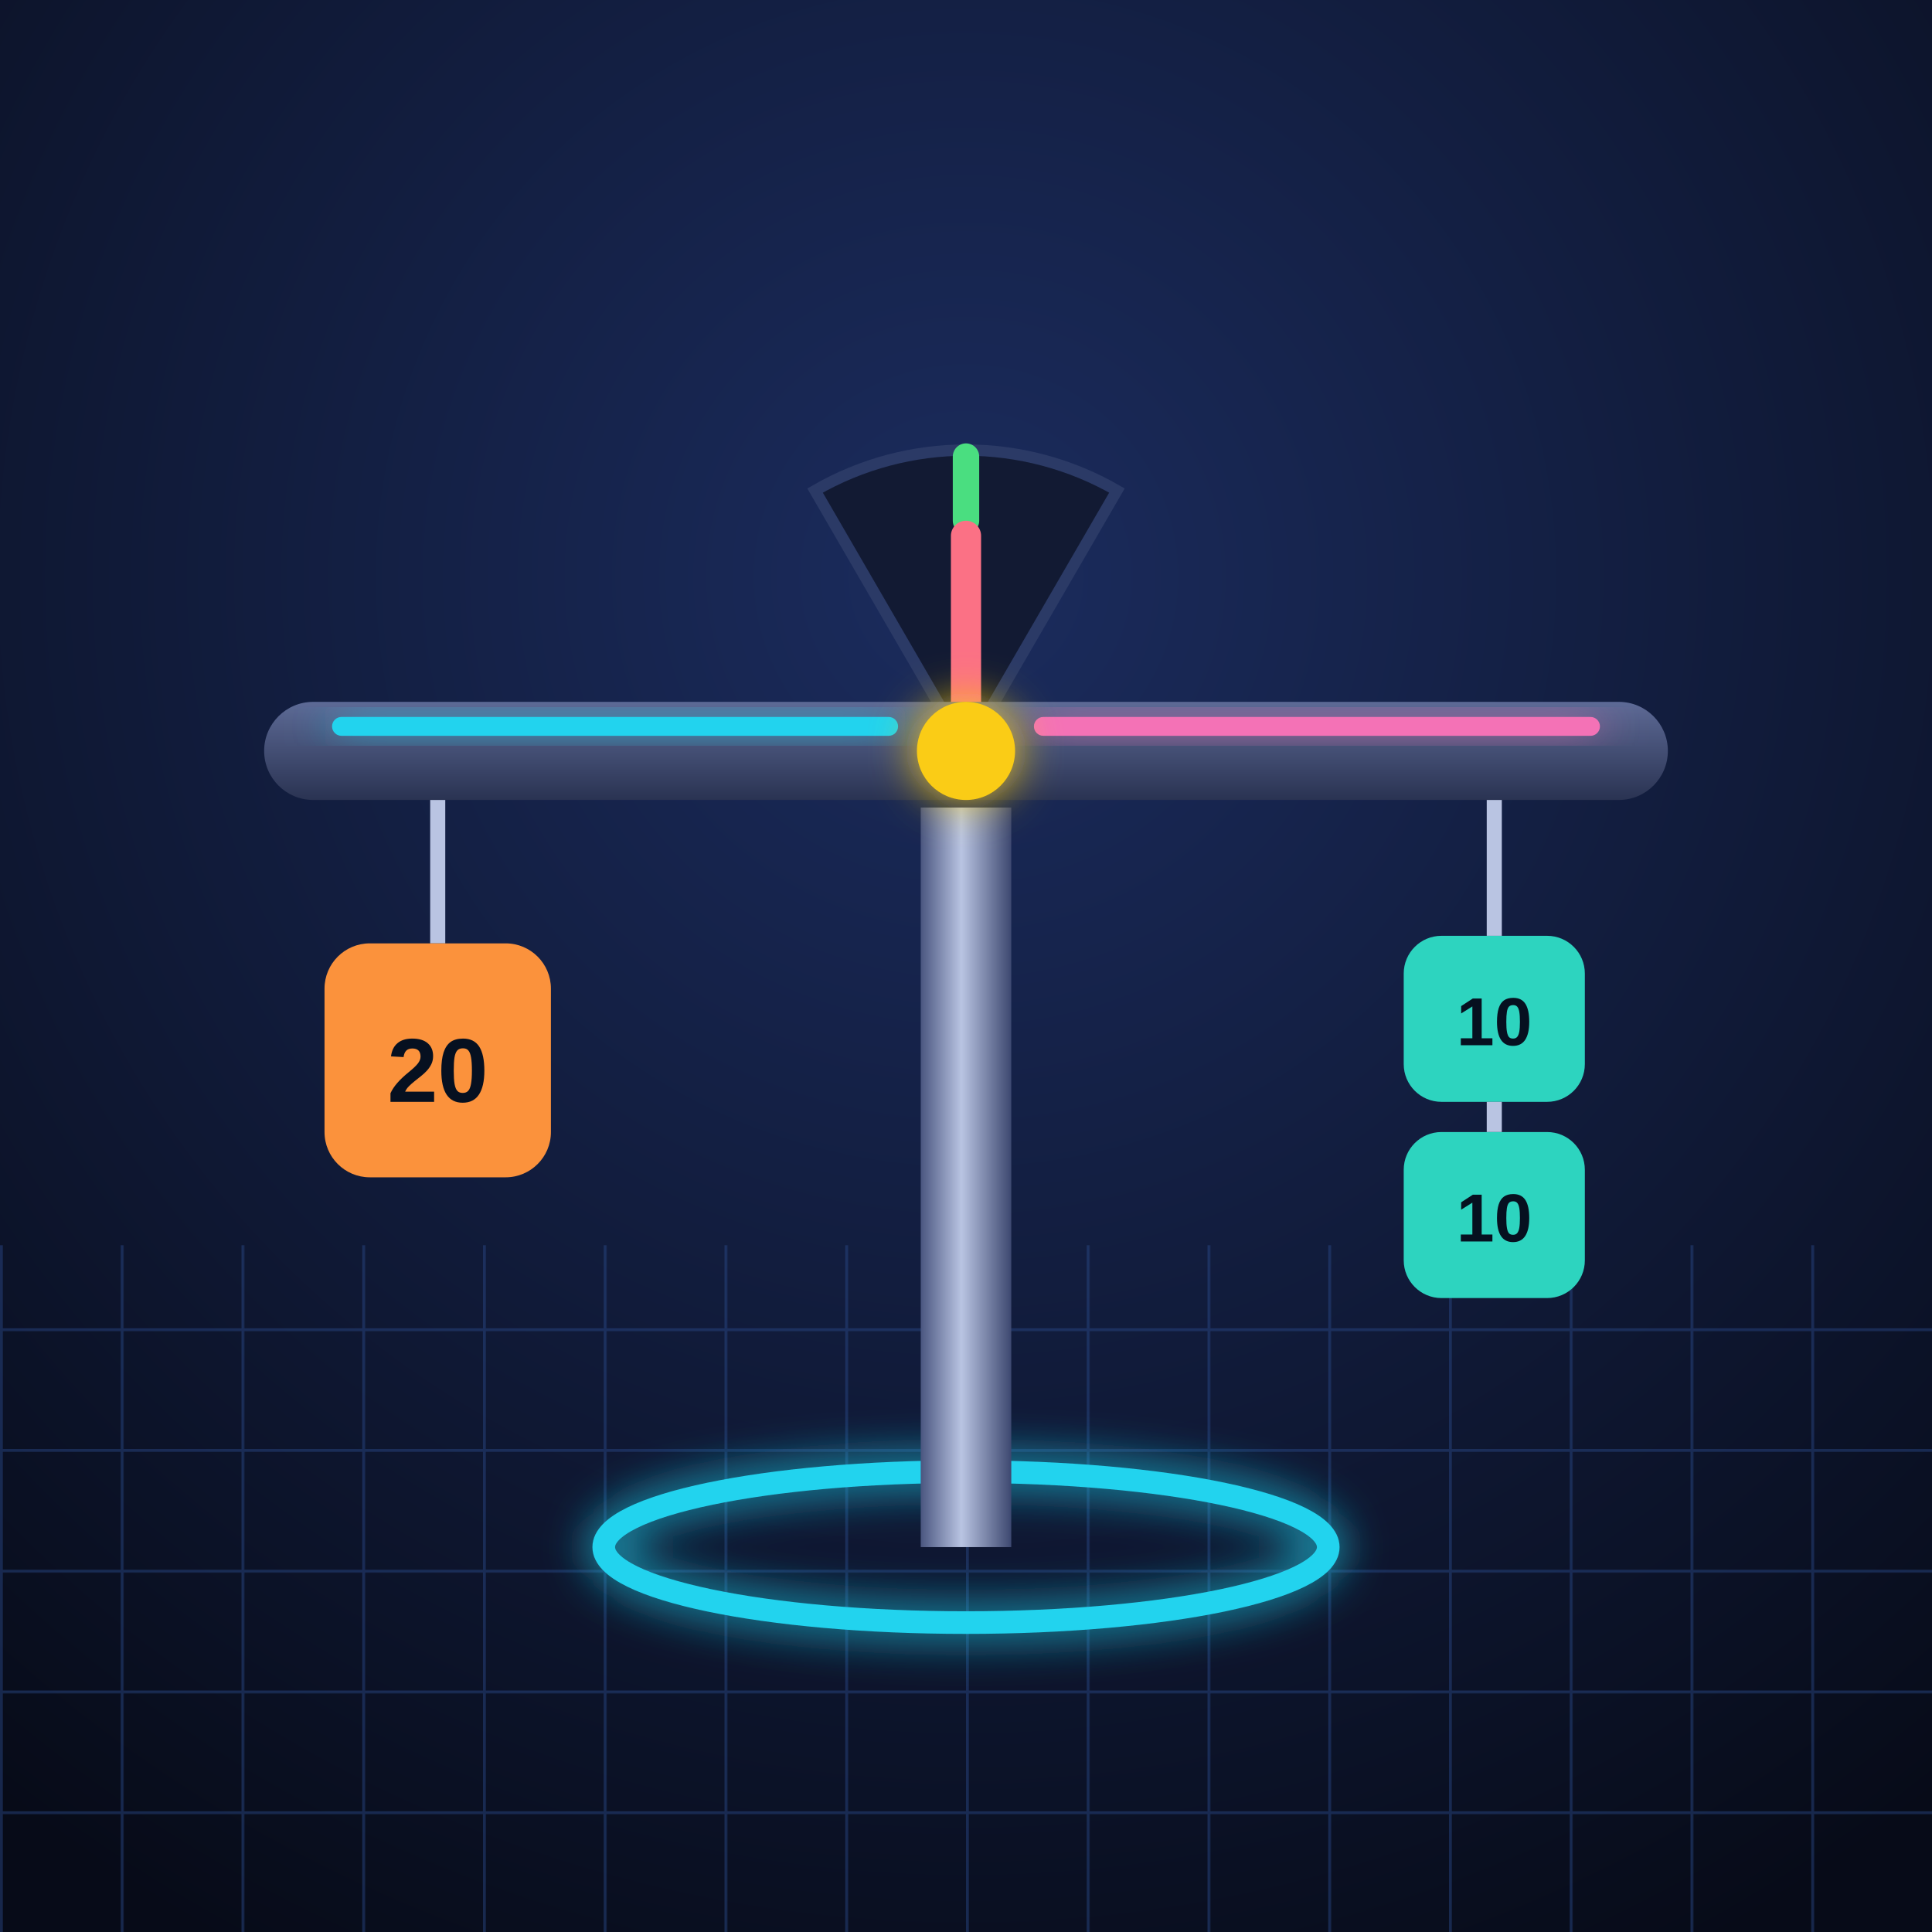
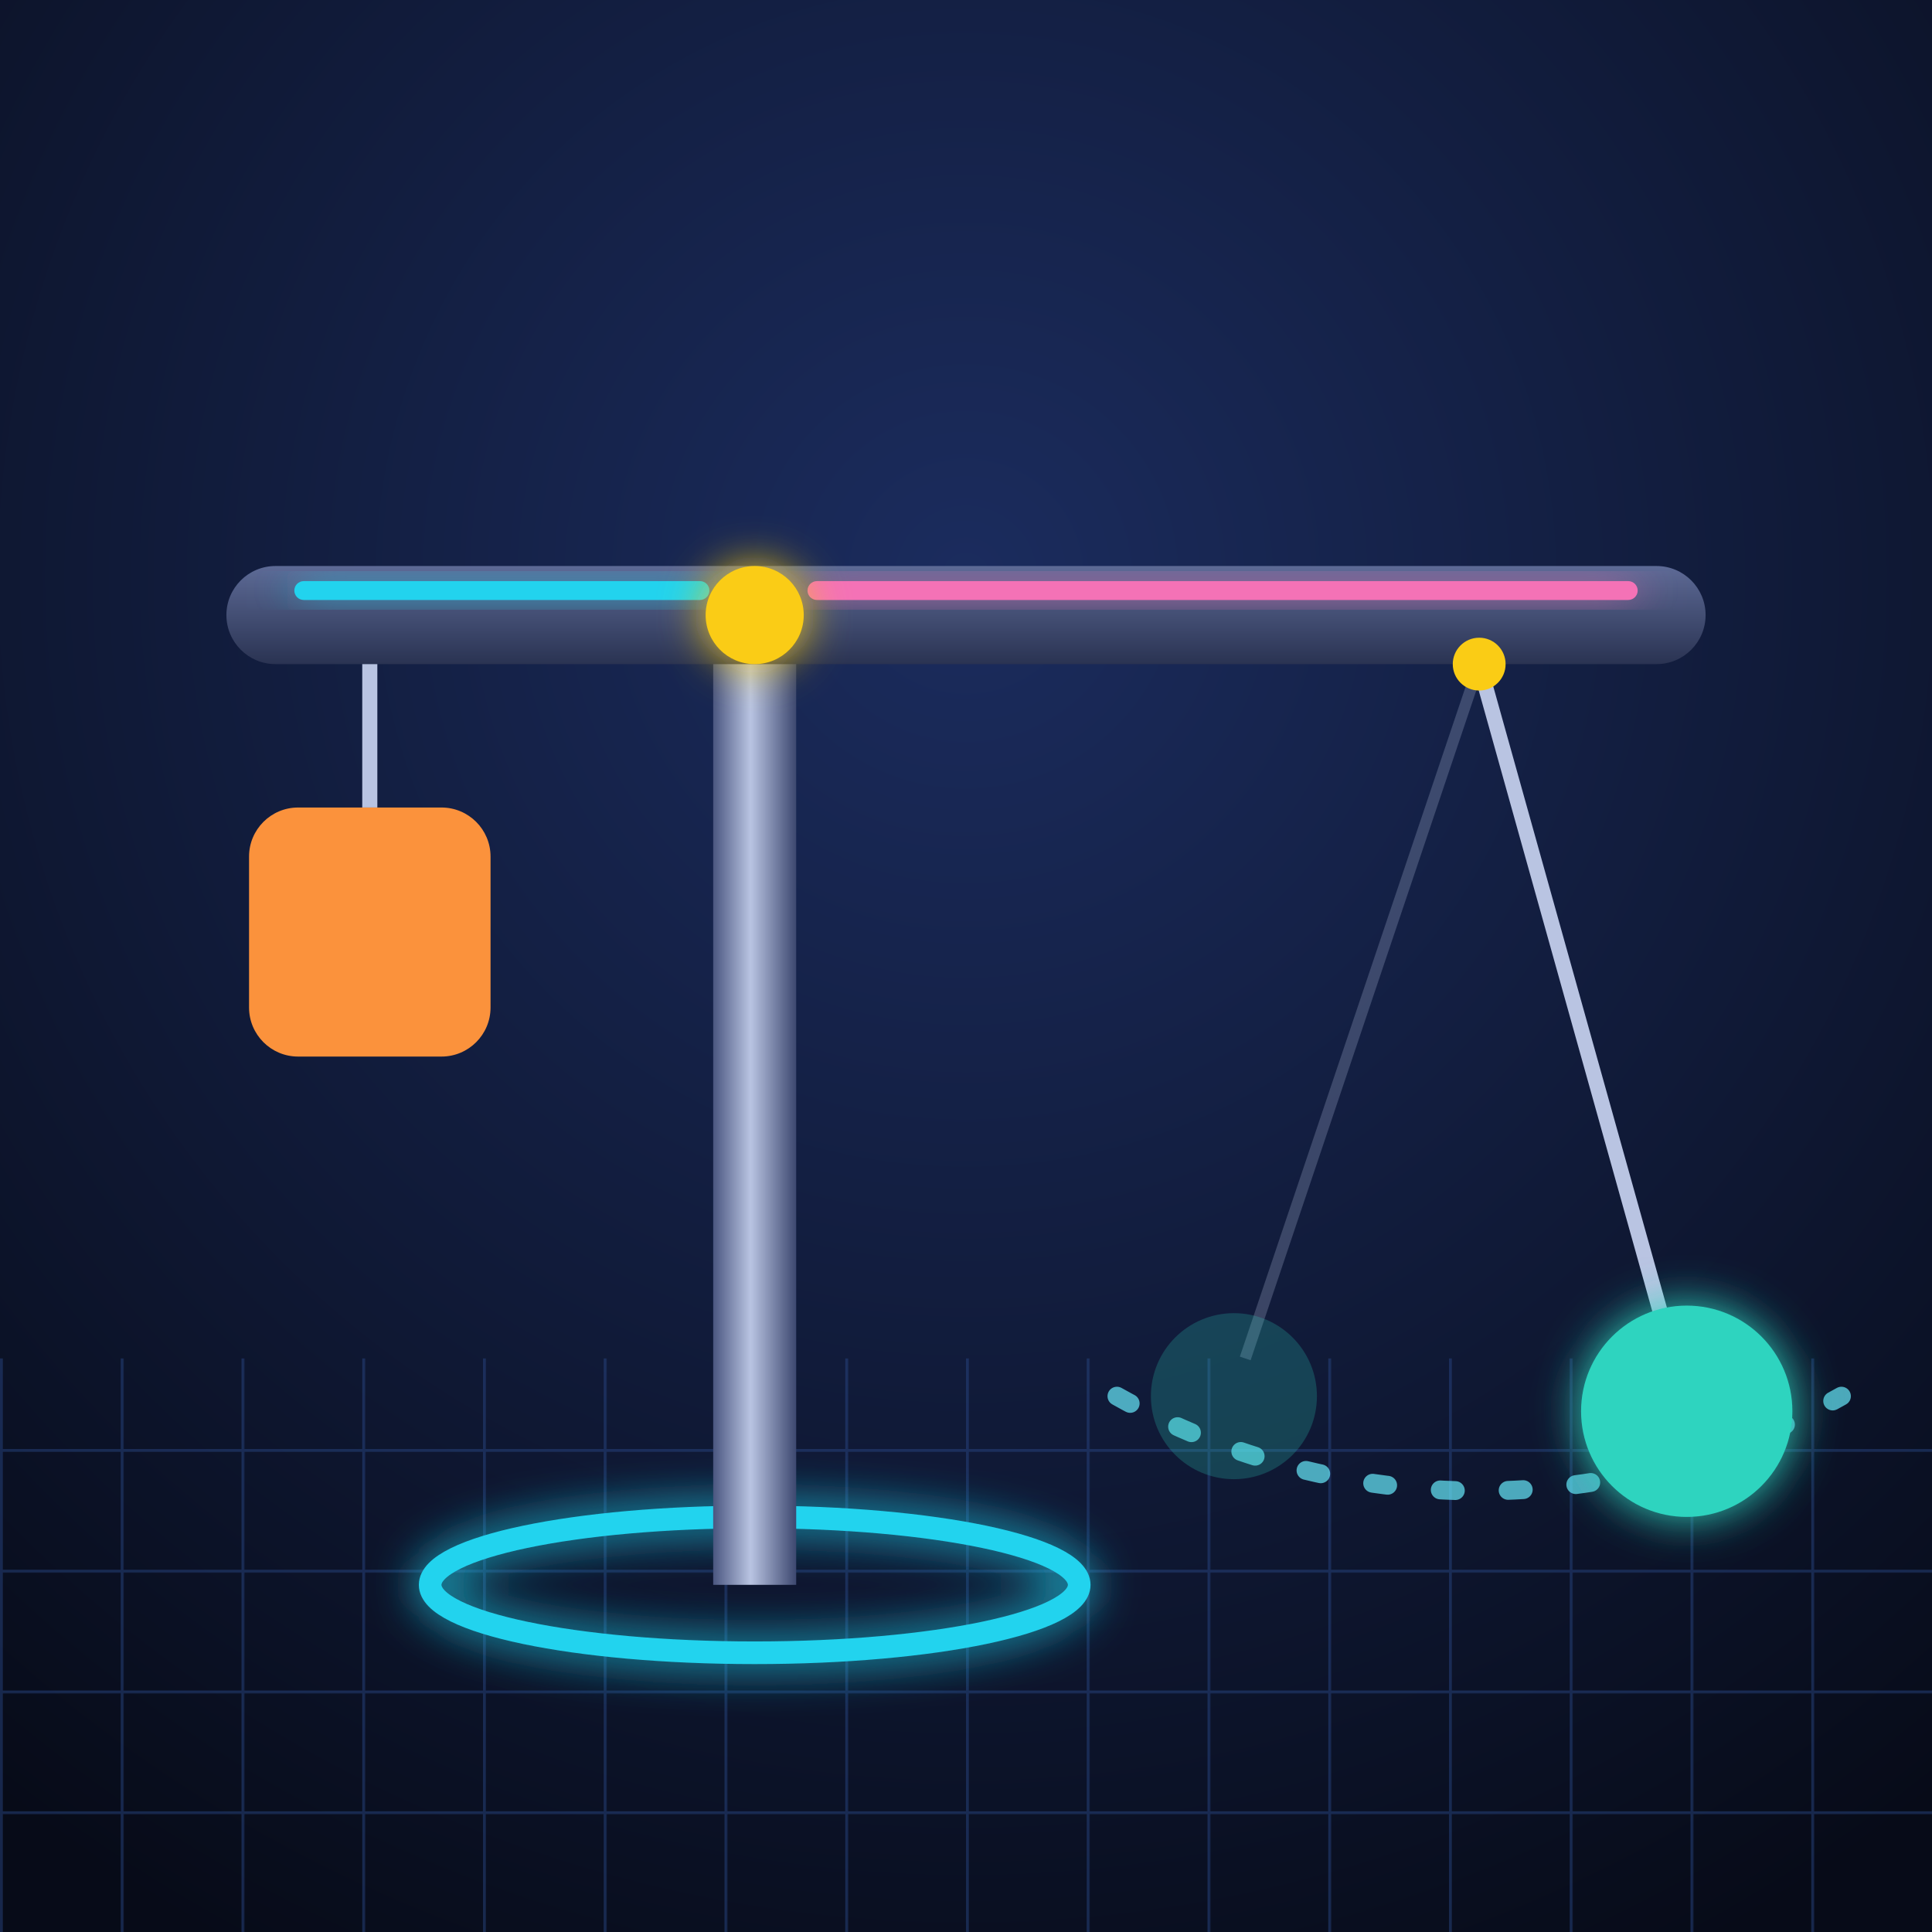
<svg xmlns="http://www.w3.org/2000/svg" viewBox="0 0 512 512">
  <defs>
    <radialGradient id="bg" cx="50%" cy="30%" r="80%">
      <stop offset="0" stop-color="#1b2c5e" />
      <stop offset="1" stop-color="#070b18" />
    </radialGradient>
    <linearGradient id="metal" x1="0" y1="0" x2="1" y2="0">
      <stop offset="0" stop-color="#4a5680" />
      <stop offset=".45" stop-color="#b9c4e2" />
      <stop offset="1" stop-color="#3d4870" />
    </linearGradient>
    <linearGradient id="beam" x1="0" y1="0" x2="0" y2="1">
      <stop offset="0" stop-color="#5d6a96" />
      <stop offset="1" stop-color="#2a3352" />
    </linearGradient>
    <filter id="glow" x="-50%" y="-50%" width="200%" height="200%">
      <feGaussianBlur stdDeviation="6" result="b" />
      <feMerge>
        <feMergeNode in="b" />
        <feMergeNode in="SourceGraphic" />
      </feMerge>
    </filter>
    <pattern id="grid" width="32" height="32" patternUnits="userSpaceOnUse">
      <path d="M32 0H0V32" fill="none" stroke="#2b4a8a" stroke-width="1.5" opacity=".45" />
    </pattern>
  </defs>
  <rect width="512" height="512" fill="url(#bg)" />
-   <rect y="330" width="512" height="182" fill="url(#grid)" />
-   <ellipse cx="256" cy="410" rx="96" ry="20" fill="none" stroke="#22d3ee" stroke-width="6" filter="url(#glow)" />
-   <rect x="244" y="214" width="24" height="196" fill="url(#metal)" />
-   <path d="M256 199 L216 130 A80 80 0 0 1 296 130 Z" fill="#121a33" stroke="#2b3a66" stroke-width="3" />
-   <line x1="256" y1="121" x2="256" y2="138" stroke="#4ade80" stroke-width="7" stroke-linecap="round" />
-   <line x1="256" y1="196" x2="256" y2="142" stroke="#fb7185" stroke-width="8" stroke-linecap="round" />
-   <rect x="70" y="186" width="372" height="26" rx="13" fill="url(#beam)" />
-   <rect x="88" y="190" width="150" height="5" rx="2.5" fill="#22d3ee" filter="url(#glow)" />
-   <rect x="274" y="190" width="150" height="5" rx="2.5" fill="#f472b6" filter="url(#glow)" />
-   <circle cx="256" cy="199" r="13" fill="#facc15" filter="url(#glow)" />
-   <line x1="116" y1="212" x2="116" y2="250" stroke="#b9c4e2" stroke-width="4" />
-   <rect x="86" y="250" width="60" height="62" rx="12" fill="#fb923c" />
-   <text x="116" y="292" font-family="Arial, sans-serif" font-weight="900" font-size="24" fill="#061020" text-anchor="middle">20</text>
-   <line x1="396" y1="212" x2="396" y2="248" stroke="#b9c4e2" stroke-width="4" />
-   <rect x="372" y="248" width="48" height="44" rx="10" fill="#2dd4bf" />
-   <line x1="396" y1="292" x2="396" y2="300" stroke="#b9c4e2" stroke-width="4" />
-   <rect x="372" y="300" width="48" height="44" rx="10" fill="#2dd4bf" />
-   <text x="396" y="277" font-family="Arial, sans-serif" font-weight="900" font-size="18" fill="#061020" text-anchor="middle">10</text>
-   <text x="396" y="329" font-family="Arial, sans-serif" font-weight="900" font-size="18" fill="#061020" text-anchor="middle">10</text>
+   <rect y="360" width="512" height="152" fill="url(#grid)" />
+   <ellipse cx="200" cy="420" rx="86" ry="18" fill="none" stroke="#22d3ee" stroke-width="6" filter="url(#glow)" />
+   <rect x="189" y="170" width="22" height="250" fill="url(#metal)" />
+   <rect x="60" y="150" width="392" height="26" rx="13" fill="url(#beam)" />
+   <rect x="78" y="154" width="110" height="5" rx="2.5" fill="#22d3ee" filter="url(#glow)" />
+   <rect x="214" y="154" width="220" height="5" rx="2.5" fill="#f472b6" filter="url(#glow)" />
+   <circle cx="200" cy="163" r="13" fill="#facc15" filter="url(#glow)" />
+   <line x1="98" y1="176" x2="98" y2="214" stroke="#b9c4e2" stroke-width="4" />
+   <rect x="66" y="214" width="64" height="66" rx="13" fill="#fb923c" />
+   <path d="M296 370 A196 196 0 0 0 488 370" fill="none" stroke="#67e8f9" stroke-width="5" stroke-dasharray="4 14" stroke-linecap="round" opacity=".7" />
+   <line x1="392" y1="176" x2="330" y2="360" stroke="#b9c4e2" stroke-width="3" opacity=".25" />
+   <circle cx="327" cy="370" r="22" fill="#2dd4bf" opacity=".22" />
+   <line x1="392" y1="176" x2="444" y2="362" stroke="#b9c4e2" stroke-width="4" />
+   <circle cx="447" cy="374" r="28" fill="#2dd4bf" filter="url(#glow)" />
+   <circle cx="392" cy="176" r="7" fill="#facc15" />
</svg>
